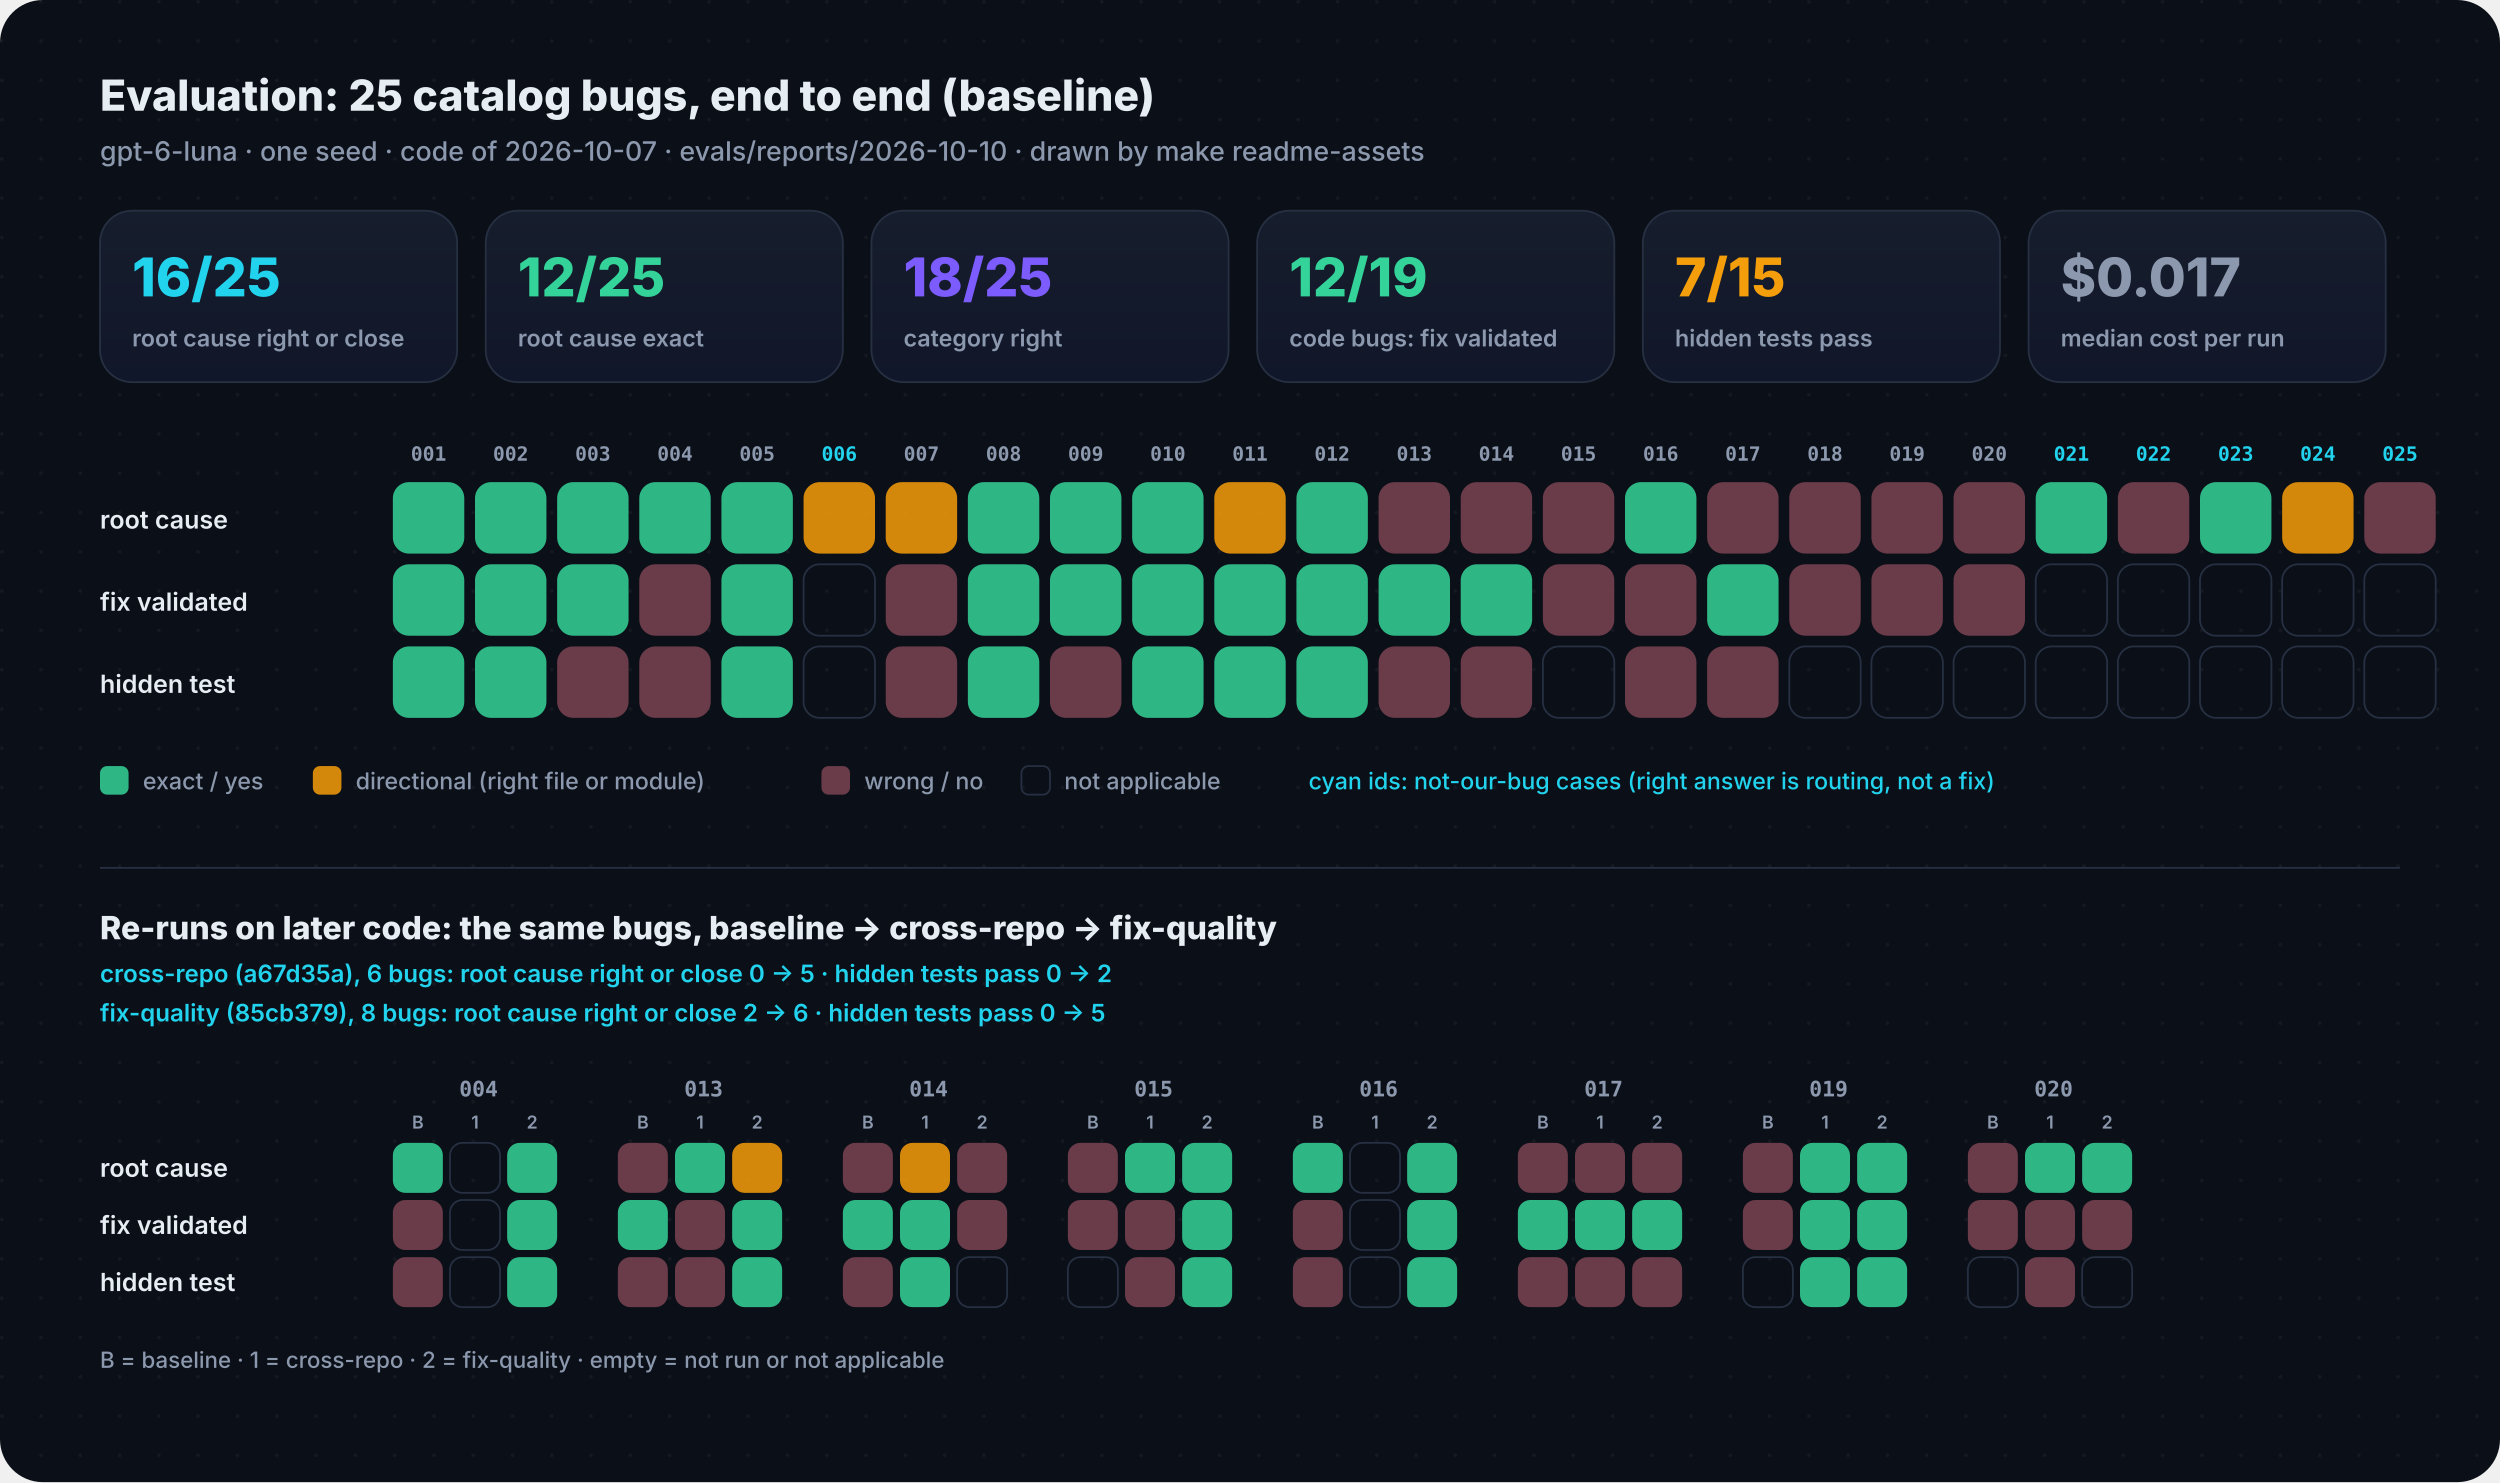
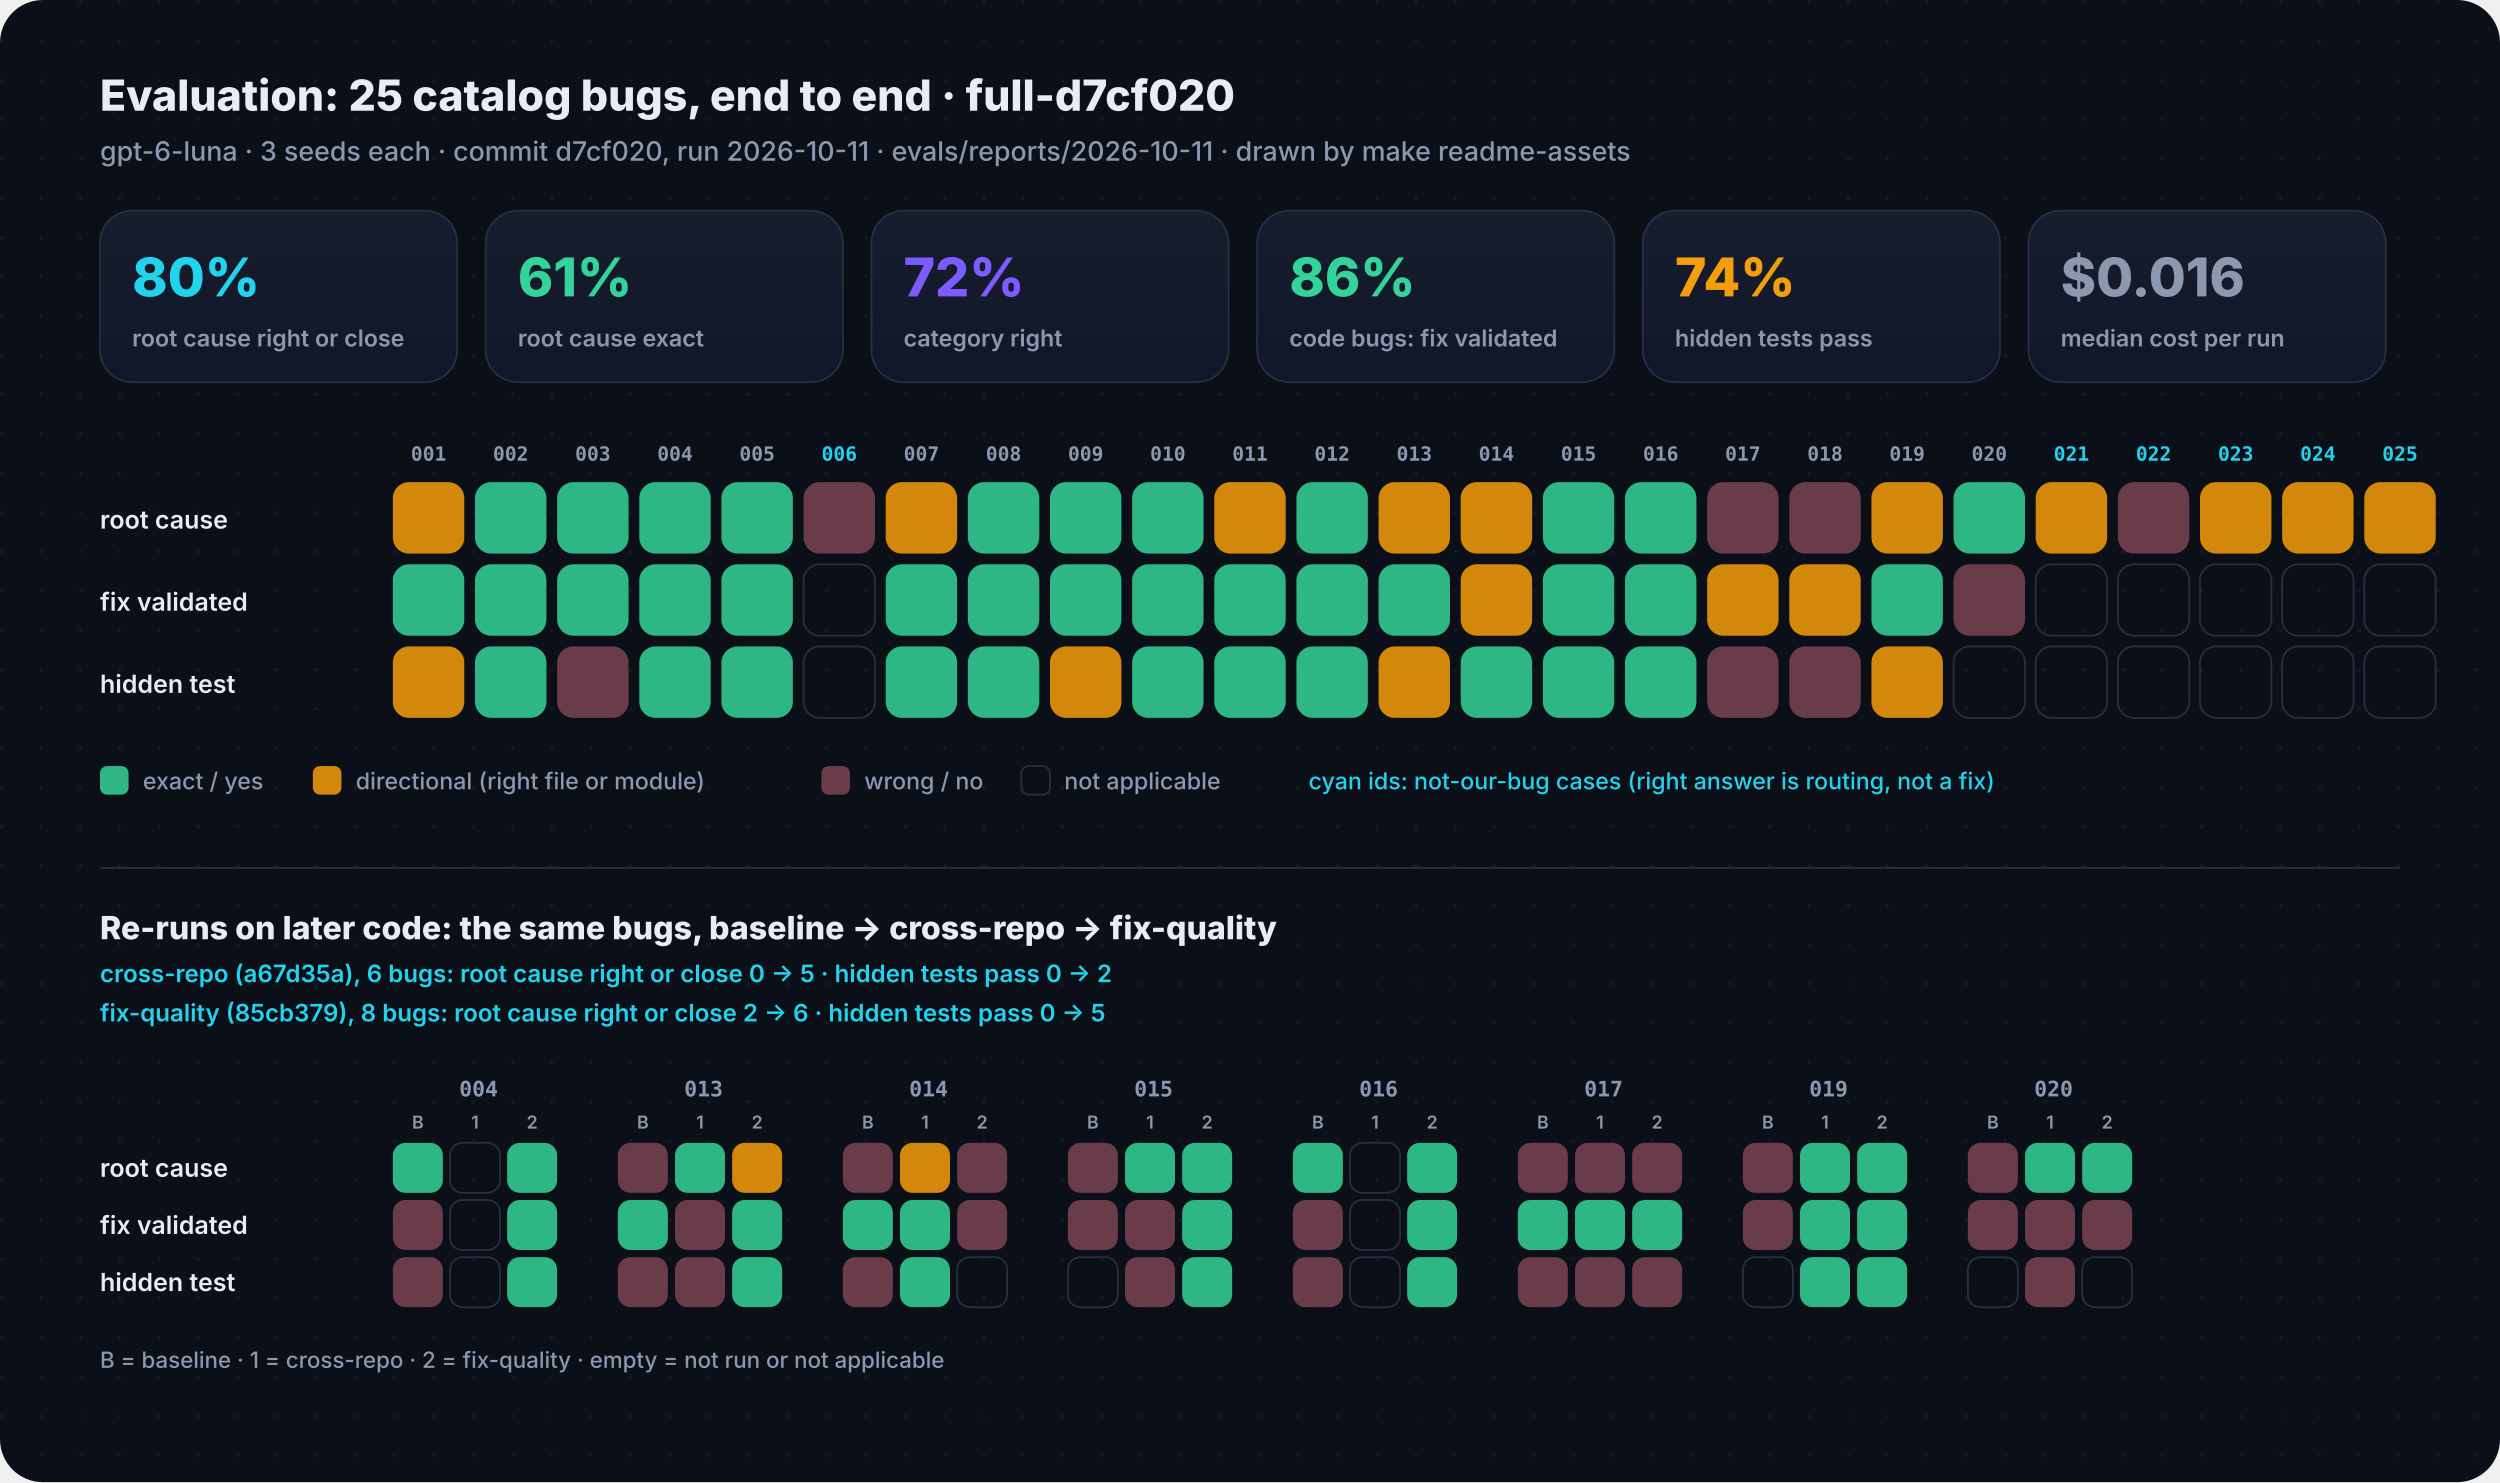
<svg xmlns="http://www.w3.org/2000/svg" width="1400" height="830" viewBox="0 0 1400 830" role="img">
  <style>@keyframes dash{to{stroke-dashoffset:-28}} .flow{stroke-dasharray:6 8;animation:dash 1.1s linear infinite}@keyframes pulse{0%,100%{opacity:.35}50%{opacity:1}} .pulse{animation:pulse 2.4s ease-in-out infinite}</style>
  <defs>
    <marker id="ah" viewBox="0 0 10 10" refX="9" refY="5" markerWidth="6" markerHeight="6" orient="auto">
      <path d="M0 1.5L8.5 5L0 8.5z" fill="#3A4560" />
    </marker>
    <pattern id="dots" width="22" height="22" patternUnits="userSpaceOnUse">
      <circle cx="1" cy="1" r="1" fill="#FFFFFF" fill-opacity=".045" />
    </pattern>
    <linearGradient id="cardg" x1="0" y1="0" x2="0" y2="1">
      <stop offset="0" stop-color="#161D2C" />
      <stop offset="1" stop-color="#11172A" />
    </linearGradient>
  </defs>
  <rect width="1400" height="830" rx="24" fill="#0B0F17" />
  <rect width="1400" height="830" rx="24" fill="url(#dots)" />
-   <text x="56" y="62" font-family="Inter, -apple-system, BlinkMacSystemFont, 'Segoe UI', Helvetica, Arial, sans-serif" font-size="24" font-weight="800" fill="#E6EDF3" text-anchor="start">Evaluation: 25 catalog bugs, end to end (baseline)</text>
-   <text x="56" y="90" font-family="Inter, -apple-system, BlinkMacSystemFont, 'Segoe UI', Helvetica, Arial, sans-serif" font-size="15" font-weight="500" fill="#8B98AD" text-anchor="start">gpt-6-luna · one seed · code of 2026-10-07 · evals/reports/2026-10-10 · drawn by make readme-assets</text>
+   <text x="56" y="62" font-family="Inter, -apple-system, BlinkMacSystemFont, 'Segoe UI', Helvetica, Arial, sans-serif" font-size="24" font-weight="800" fill="#E6EDF3" text-anchor="start">Evaluation: 25 catalog bugs, end to end · full-d7cf020</text>
+   <text x="56" y="90" font-family="Inter, -apple-system, BlinkMacSystemFont, 'Segoe UI', Helvetica, Arial, sans-serif" font-size="15" font-weight="500" fill="#8B98AD" text-anchor="start">gpt-6-luna · 3 seeds each · commit d7cf020, run 2026-10-11 · evals/reports/2026-10-11 · drawn by make readme-assets</text>
  <rect x="56" y="118" width="200" height="96" rx="18" fill="url(#cardg)" stroke="#263042" />
-   <text x="74" y="166" font-family="Inter, -apple-system, BlinkMacSystemFont, 'Segoe UI', Helvetica, Arial, sans-serif" font-size="30" font-weight="800" fill="#22D3EE" text-anchor="start">16/25</text>
+   <text x="74" y="166" font-family="Inter, -apple-system, BlinkMacSystemFont, 'Segoe UI', Helvetica, Arial, sans-serif" font-size="30" font-weight="800" fill="#22D3EE" text-anchor="start">80%</text>
  <text x="74" y="194" font-family="Inter, -apple-system, BlinkMacSystemFont, 'Segoe UI', Helvetica, Arial, sans-serif" font-size="13" font-weight="600" fill="#8B98AD" text-anchor="start">root cause right or close</text>
  <rect x="272" y="118" width="200" height="96" rx="18" fill="url(#cardg)" stroke="#263042" />
-   <text x="290" y="166" font-family="Inter, -apple-system, BlinkMacSystemFont, 'Segoe UI', Helvetica, Arial, sans-serif" font-size="30" font-weight="800" fill="#34D399" text-anchor="start">12/25</text>
+   <text x="290" y="166" font-family="Inter, -apple-system, BlinkMacSystemFont, 'Segoe UI', Helvetica, Arial, sans-serif" font-size="30" font-weight="800" fill="#34D399" text-anchor="start">61%</text>
  <text x="290" y="194" font-family="Inter, -apple-system, BlinkMacSystemFont, 'Segoe UI', Helvetica, Arial, sans-serif" font-size="13" font-weight="600" fill="#8B98AD" text-anchor="start">root cause exact</text>
  <rect x="488" y="118" width="200" height="96" rx="18" fill="url(#cardg)" stroke="#263042" />
-   <text x="506" y="166" font-family="Inter, -apple-system, BlinkMacSystemFont, 'Segoe UI', Helvetica, Arial, sans-serif" font-size="30" font-weight="800" fill="#7C5CFF" text-anchor="start">18/25</text>
+   <text x="506" y="166" font-family="Inter, -apple-system, BlinkMacSystemFont, 'Segoe UI', Helvetica, Arial, sans-serif" font-size="30" font-weight="800" fill="#7C5CFF" text-anchor="start">72%</text>
  <text x="506" y="194" font-family="Inter, -apple-system, BlinkMacSystemFont, 'Segoe UI', Helvetica, Arial, sans-serif" font-size="13" font-weight="600" fill="#8B98AD" text-anchor="start">category right</text>
  <rect x="704" y="118" width="200" height="96" rx="18" fill="url(#cardg)" stroke="#263042" />
-   <text x="722" y="166" font-family="Inter, -apple-system, BlinkMacSystemFont, 'Segoe UI', Helvetica, Arial, sans-serif" font-size="30" font-weight="800" fill="#34D399" text-anchor="start">12/19</text>
+   <text x="722" y="166" font-family="Inter, -apple-system, BlinkMacSystemFont, 'Segoe UI', Helvetica, Arial, sans-serif" font-size="30" font-weight="800" fill="#34D399" text-anchor="start">86%</text>
  <text x="722" y="194" font-family="Inter, -apple-system, BlinkMacSystemFont, 'Segoe UI', Helvetica, Arial, sans-serif" font-size="13" font-weight="600" fill="#8B98AD" text-anchor="start">code bugs: fix validated</text>
  <rect x="920" y="118" width="200" height="96" rx="18" fill="url(#cardg)" stroke="#263042" />
-   <text x="938" y="166" font-family="Inter, -apple-system, BlinkMacSystemFont, 'Segoe UI', Helvetica, Arial, sans-serif" font-size="30" font-weight="800" fill="#F59E0B" text-anchor="start">7/15</text>
+   <text x="938" y="166" font-family="Inter, -apple-system, BlinkMacSystemFont, 'Segoe UI', Helvetica, Arial, sans-serif" font-size="30" font-weight="800" fill="#F59E0B" text-anchor="start">74%</text>
  <text x="938" y="194" font-family="Inter, -apple-system, BlinkMacSystemFont, 'Segoe UI', Helvetica, Arial, sans-serif" font-size="13" font-weight="600" fill="#8B98AD" text-anchor="start">hidden tests pass</text>
  <rect x="1136" y="118" width="200" height="96" rx="18" fill="url(#cardg)" stroke="#263042" />
-   <text x="1154" y="166" font-family="Inter, -apple-system, BlinkMacSystemFont, 'Segoe UI', Helvetica, Arial, sans-serif" font-size="30" font-weight="800" fill="#8B98AD" text-anchor="start">$0.017</text>
+   <text x="1154" y="166" font-family="Inter, -apple-system, BlinkMacSystemFont, 'Segoe UI', Helvetica, Arial, sans-serif" font-size="30" font-weight="800" fill="#8B98AD" text-anchor="start">$0.016</text>
  <text x="1154" y="194" font-family="Inter, -apple-system, BlinkMacSystemFont, 'Segoe UI', Helvetica, Arial, sans-serif" font-size="13" font-weight="600" fill="#8B98AD" text-anchor="start">median cost per run</text>
  <text x="56" y="296" font-family="Inter, -apple-system, BlinkMacSystemFont, 'Segoe UI', Helvetica, Arial, sans-serif" font-size="14" font-weight="600" fill="#E6EDF3" text-anchor="start">root cause</text>
  <text x="56" y="342" font-family="Inter, -apple-system, BlinkMacSystemFont, 'Segoe UI', Helvetica, Arial, sans-serif" font-size="14" font-weight="600" fill="#E6EDF3" text-anchor="start">fix validated</text>
  <text x="56" y="388" font-family="Inter, -apple-system, BlinkMacSystemFont, 'Segoe UI', Helvetica, Arial, sans-serif" font-size="14" font-weight="600" fill="#E6EDF3" text-anchor="start">hidden test</text>
  <text x="240.0" y="258" font-family="'JetBrains Mono', SFMono-Regular, Menlo, Consolas, monospace" font-size="11" font-weight="600" fill="#8B98AD" text-anchor="middle">001</text>
-   <rect x="220" y="270" width="40" height="40" rx="9" fill="#34D399" fill-opacity=".85" />
+   <rect x="220" y="270" width="40" height="40" rx="9" fill="#F59E0B" fill-opacity=".85" />
  <rect x="220" y="316" width="40" height="40" rx="9" fill="#34D399" fill-opacity=".85" />
-   <rect x="220" y="362" width="40" height="40" rx="9" fill="#34D399" fill-opacity=".85" />
+   <rect x="220" y="362" width="40" height="40" rx="9" fill="#F59E0B" fill-opacity=".85" />
  <text x="286.0" y="258" font-family="'JetBrains Mono', SFMono-Regular, Menlo, Consolas, monospace" font-size="11" font-weight="600" fill="#8B98AD" text-anchor="middle">002</text>
  <rect x="266" y="270" width="40" height="40" rx="9" fill="#34D399" fill-opacity=".85" />
  <rect x="266" y="316" width="40" height="40" rx="9" fill="#34D399" fill-opacity=".85" />
  <rect x="266" y="362" width="40" height="40" rx="9" fill="#34D399" fill-opacity=".85" />
  <text x="332.0" y="258" font-family="'JetBrains Mono', SFMono-Regular, Menlo, Consolas, monospace" font-size="11" font-weight="600" fill="#8B98AD" text-anchor="middle">003</text>
  <rect x="312" y="270" width="40" height="40" rx="9" fill="#34D399" fill-opacity=".85" />
  <rect x="312" y="316" width="40" height="40" rx="9" fill="#34D399" fill-opacity=".85" />
  <rect x="312" y="362" width="40" height="40" rx="9" fill="#7A4352" fill-opacity=".85" />
  <text x="378.0" y="258" font-family="'JetBrains Mono', SFMono-Regular, Menlo, Consolas, monospace" font-size="11" font-weight="600" fill="#8B98AD" text-anchor="middle">004</text>
  <rect x="358" y="270" width="40" height="40" rx="9" fill="#34D399" fill-opacity=".85" />
-   <rect x="358" y="316" width="40" height="40" rx="9" fill="#7A4352" fill-opacity=".85" />
-   <rect x="358" y="362" width="40" height="40" rx="9" fill="#7A4352" fill-opacity=".85" />
+   <rect x="358" y="316" width="40" height="40" rx="9" fill="#34D399" fill-opacity=".85" />
+   <rect x="358" y="362" width="40" height="40" rx="9" fill="#34D399" fill-opacity=".85" />
  <text x="424.0" y="258" font-family="'JetBrains Mono', SFMono-Regular, Menlo, Consolas, monospace" font-size="11" font-weight="600" fill="#8B98AD" text-anchor="middle">005</text>
  <rect x="404" y="270" width="40" height="40" rx="9" fill="#34D399" fill-opacity=".85" />
  <rect x="404" y="316" width="40" height="40" rx="9" fill="#34D399" fill-opacity=".85" />
  <rect x="404" y="362" width="40" height="40" rx="9" fill="#34D399" fill-opacity=".85" />
  <text x="470.0" y="258" font-family="'JetBrains Mono', SFMono-Regular, Menlo, Consolas, monospace" font-size="11" font-weight="600" fill="#22D3EE" text-anchor="middle">006</text>
-   <rect x="450" y="270" width="40" height="40" rx="9" fill="#F59E0B" fill-opacity=".85" />
+   <rect x="450" y="270" width="40" height="40" rx="9" fill="#7A4352" fill-opacity=".85" />
  <rect x="450" y="316" width="40" height="40" rx="9" fill="none" stroke="#263042" />
  <rect x="450" y="362" width="40" height="40" rx="9" fill="none" stroke="#263042" />
  <text x="516.0" y="258" font-family="'JetBrains Mono', SFMono-Regular, Menlo, Consolas, monospace" font-size="11" font-weight="600" fill="#8B98AD" text-anchor="middle">007</text>
  <rect x="496" y="270" width="40" height="40" rx="9" fill="#F59E0B" fill-opacity=".85" />
-   <rect x="496" y="316" width="40" height="40" rx="9" fill="#7A4352" fill-opacity=".85" />
-   <rect x="496" y="362" width="40" height="40" rx="9" fill="#7A4352" fill-opacity=".85" />
+   <rect x="496" y="316" width="40" height="40" rx="9" fill="#34D399" fill-opacity=".85" />
+   <rect x="496" y="362" width="40" height="40" rx="9" fill="#34D399" fill-opacity=".85" />
  <text x="562.0" y="258" font-family="'JetBrains Mono', SFMono-Regular, Menlo, Consolas, monospace" font-size="11" font-weight="600" fill="#8B98AD" text-anchor="middle">008</text>
  <rect x="542" y="270" width="40" height="40" rx="9" fill="#34D399" fill-opacity=".85" />
  <rect x="542" y="316" width="40" height="40" rx="9" fill="#34D399" fill-opacity=".85" />
  <rect x="542" y="362" width="40" height="40" rx="9" fill="#34D399" fill-opacity=".85" />
  <text x="608.0" y="258" font-family="'JetBrains Mono', SFMono-Regular, Menlo, Consolas, monospace" font-size="11" font-weight="600" fill="#8B98AD" text-anchor="middle">009</text>
  <rect x="588" y="270" width="40" height="40" rx="9" fill="#34D399" fill-opacity=".85" />
  <rect x="588" y="316" width="40" height="40" rx="9" fill="#34D399" fill-opacity=".85" />
-   <rect x="588" y="362" width="40" height="40" rx="9" fill="#7A4352" fill-opacity=".85" />
+   <rect x="588" y="362" width="40" height="40" rx="9" fill="#F59E0B" fill-opacity=".85" />
  <text x="654.0" y="258" font-family="'JetBrains Mono', SFMono-Regular, Menlo, Consolas, monospace" font-size="11" font-weight="600" fill="#8B98AD" text-anchor="middle">010</text>
  <rect x="634" y="270" width="40" height="40" rx="9" fill="#34D399" fill-opacity=".85" />
  <rect x="634" y="316" width="40" height="40" rx="9" fill="#34D399" fill-opacity=".85" />
  <rect x="634" y="362" width="40" height="40" rx="9" fill="#34D399" fill-opacity=".85" />
  <text x="700.0" y="258" font-family="'JetBrains Mono', SFMono-Regular, Menlo, Consolas, monospace" font-size="11" font-weight="600" fill="#8B98AD" text-anchor="middle">011</text>
  <rect x="680" y="270" width="40" height="40" rx="9" fill="#F59E0B" fill-opacity=".85" />
  <rect x="680" y="316" width="40" height="40" rx="9" fill="#34D399" fill-opacity=".85" />
  <rect x="680" y="362" width="40" height="40" rx="9" fill="#34D399" fill-opacity=".85" />
  <text x="746.0" y="258" font-family="'JetBrains Mono', SFMono-Regular, Menlo, Consolas, monospace" font-size="11" font-weight="600" fill="#8B98AD" text-anchor="middle">012</text>
  <rect x="726" y="270" width="40" height="40" rx="9" fill="#34D399" fill-opacity=".85" />
  <rect x="726" y="316" width="40" height="40" rx="9" fill="#34D399" fill-opacity=".85" />
  <rect x="726" y="362" width="40" height="40" rx="9" fill="#34D399" fill-opacity=".85" />
  <text x="792.0" y="258" font-family="'JetBrains Mono', SFMono-Regular, Menlo, Consolas, monospace" font-size="11" font-weight="600" fill="#8B98AD" text-anchor="middle">013</text>
-   <rect x="772" y="270" width="40" height="40" rx="9" fill="#7A4352" fill-opacity=".85" />
+   <rect x="772" y="270" width="40" height="40" rx="9" fill="#F59E0B" fill-opacity=".85" />
  <rect x="772" y="316" width="40" height="40" rx="9" fill="#34D399" fill-opacity=".85" />
-   <rect x="772" y="362" width="40" height="40" rx="9" fill="#7A4352" fill-opacity=".85" />
+   <rect x="772" y="362" width="40" height="40" rx="9" fill="#F59E0B" fill-opacity=".85" />
  <text x="838.0" y="258" font-family="'JetBrains Mono', SFMono-Regular, Menlo, Consolas, monospace" font-size="11" font-weight="600" fill="#8B98AD" text-anchor="middle">014</text>
-   <rect x="818" y="270" width="40" height="40" rx="9" fill="#7A4352" fill-opacity=".85" />
-   <rect x="818" y="316" width="40" height="40" rx="9" fill="#34D399" fill-opacity=".85" />
-   <rect x="818" y="362" width="40" height="40" rx="9" fill="#7A4352" fill-opacity=".85" />
+   <rect x="818" y="270" width="40" height="40" rx="9" fill="#F59E0B" fill-opacity=".85" />
+   <rect x="818" y="316" width="40" height="40" rx="9" fill="#F59E0B" fill-opacity=".85" />
+   <rect x="818" y="362" width="40" height="40" rx="9" fill="#34D399" fill-opacity=".85" />
  <text x="884.0" y="258" font-family="'JetBrains Mono', SFMono-Regular, Menlo, Consolas, monospace" font-size="11" font-weight="600" fill="#8B98AD" text-anchor="middle">015</text>
-   <rect x="864" y="270" width="40" height="40" rx="9" fill="#7A4352" fill-opacity=".85" />
-   <rect x="864" y="316" width="40" height="40" rx="9" fill="#7A4352" fill-opacity=".85" />
-   <rect x="864" y="362" width="40" height="40" rx="9" fill="none" stroke="#263042" />
+   <rect x="864" y="270" width="40" height="40" rx="9" fill="#34D399" fill-opacity=".85" />
+   <rect x="864" y="316" width="40" height="40" rx="9" fill="#34D399" fill-opacity=".85" />
+   <rect x="864" y="362" width="40" height="40" rx="9" fill="#34D399" fill-opacity=".85" />
  <text x="930.0" y="258" font-family="'JetBrains Mono', SFMono-Regular, Menlo, Consolas, monospace" font-size="11" font-weight="600" fill="#8B98AD" text-anchor="middle">016</text>
  <rect x="910" y="270" width="40" height="40" rx="9" fill="#34D399" fill-opacity=".85" />
-   <rect x="910" y="316" width="40" height="40" rx="9" fill="#7A4352" fill-opacity=".85" />
-   <rect x="910" y="362" width="40" height="40" rx="9" fill="#7A4352" fill-opacity=".85" />
+   <rect x="910" y="316" width="40" height="40" rx="9" fill="#34D399" fill-opacity=".85" />
+   <rect x="910" y="362" width="40" height="40" rx="9" fill="#34D399" fill-opacity=".85" />
  <text x="976.0" y="258" font-family="'JetBrains Mono', SFMono-Regular, Menlo, Consolas, monospace" font-size="11" font-weight="600" fill="#8B98AD" text-anchor="middle">017</text>
  <rect x="956" y="270" width="40" height="40" rx="9" fill="#7A4352" fill-opacity=".85" />
-   <rect x="956" y="316" width="40" height="40" rx="9" fill="#34D399" fill-opacity=".85" />
+   <rect x="956" y="316" width="40" height="40" rx="9" fill="#F59E0B" fill-opacity=".85" />
  <rect x="956" y="362" width="40" height="40" rx="9" fill="#7A4352" fill-opacity=".85" />
  <text x="1022.0" y="258" font-family="'JetBrains Mono', SFMono-Regular, Menlo, Consolas, monospace" font-size="11" font-weight="600" fill="#8B98AD" text-anchor="middle">018</text>
  <rect x="1002" y="270" width="40" height="40" rx="9" fill="#7A4352" fill-opacity=".85" />
-   <rect x="1002" y="316" width="40" height="40" rx="9" fill="#7A4352" fill-opacity=".85" />
-   <rect x="1002" y="362" width="40" height="40" rx="9" fill="none" stroke="#263042" />
+   <rect x="1002" y="316" width="40" height="40" rx="9" fill="#F59E0B" fill-opacity=".85" />
+   <rect x="1002" y="362" width="40" height="40" rx="9" fill="#7A4352" fill-opacity=".85" />
  <text x="1068.0" y="258" font-family="'JetBrains Mono', SFMono-Regular, Menlo, Consolas, monospace" font-size="11" font-weight="600" fill="#8B98AD" text-anchor="middle">019</text>
-   <rect x="1048" y="270" width="40" height="40" rx="9" fill="#7A4352" fill-opacity=".85" />
-   <rect x="1048" y="316" width="40" height="40" rx="9" fill="#7A4352" fill-opacity=".85" />
-   <rect x="1048" y="362" width="40" height="40" rx="9" fill="none" stroke="#263042" />
+   <rect x="1048" y="270" width="40" height="40" rx="9" fill="#F59E0B" fill-opacity=".85" />
+   <rect x="1048" y="316" width="40" height="40" rx="9" fill="#34D399" fill-opacity=".85" />
+   <rect x="1048" y="362" width="40" height="40" rx="9" fill="#F59E0B" fill-opacity=".85" />
  <text x="1114.0" y="258" font-family="'JetBrains Mono', SFMono-Regular, Menlo, Consolas, monospace" font-size="11" font-weight="600" fill="#8B98AD" text-anchor="middle">020</text>
-   <rect x="1094" y="270" width="40" height="40" rx="9" fill="#7A4352" fill-opacity=".85" />
+   <rect x="1094" y="270" width="40" height="40" rx="9" fill="#34D399" fill-opacity=".85" />
  <rect x="1094" y="316" width="40" height="40" rx="9" fill="#7A4352" fill-opacity=".85" />
  <rect x="1094" y="362" width="40" height="40" rx="9" fill="none" stroke="#263042" />
  <text x="1160.0" y="258" font-family="'JetBrains Mono', SFMono-Regular, Menlo, Consolas, monospace" font-size="11" font-weight="600" fill="#22D3EE" text-anchor="middle">021</text>
-   <rect x="1140" y="270" width="40" height="40" rx="9" fill="#34D399" fill-opacity=".85" />
+   <rect x="1140" y="270" width="40" height="40" rx="9" fill="#F59E0B" fill-opacity=".85" />
  <rect x="1140" y="316" width="40" height="40" rx="9" fill="none" stroke="#263042" />
  <rect x="1140" y="362" width="40" height="40" rx="9" fill="none" stroke="#263042" />
  <text x="1206.0" y="258" font-family="'JetBrains Mono', SFMono-Regular, Menlo, Consolas, monospace" font-size="11" font-weight="600" fill="#22D3EE" text-anchor="middle">022</text>
  <rect x="1186" y="270" width="40" height="40" rx="9" fill="#7A4352" fill-opacity=".85" />
  <rect x="1186" y="316" width="40" height="40" rx="9" fill="none" stroke="#263042" />
  <rect x="1186" y="362" width="40" height="40" rx="9" fill="none" stroke="#263042" />
  <text x="1252.0" y="258" font-family="'JetBrains Mono', SFMono-Regular, Menlo, Consolas, monospace" font-size="11" font-weight="600" fill="#22D3EE" text-anchor="middle">023</text>
-   <rect x="1232" y="270" width="40" height="40" rx="9" fill="#34D399" fill-opacity=".85" />
+   <rect x="1232" y="270" width="40" height="40" rx="9" fill="#F59E0B" fill-opacity=".85" />
  <rect x="1232" y="316" width="40" height="40" rx="9" fill="none" stroke="#263042" />
  <rect x="1232" y="362" width="40" height="40" rx="9" fill="none" stroke="#263042" />
  <text x="1298.0" y="258" font-family="'JetBrains Mono', SFMono-Regular, Menlo, Consolas, monospace" font-size="11" font-weight="600" fill="#22D3EE" text-anchor="middle">024</text>
  <rect x="1278" y="270" width="40" height="40" rx="9" fill="#F59E0B" fill-opacity=".85" />
  <rect x="1278" y="316" width="40" height="40" rx="9" fill="none" stroke="#263042" />
  <rect x="1278" y="362" width="40" height="40" rx="9" fill="none" stroke="#263042" />
  <text x="1344.0" y="258" font-family="'JetBrains Mono', SFMono-Regular, Menlo, Consolas, monospace" font-size="11" font-weight="600" fill="#22D3EE" text-anchor="middle">025</text>
-   <rect x="1324" y="270" width="40" height="40" rx="9" fill="#7A4352" fill-opacity=".85" />
+   <rect x="1324" y="270" width="40" height="40" rx="9" fill="#F59E0B" fill-opacity=".85" />
  <rect x="1324" y="316" width="40" height="40" rx="9" fill="none" stroke="#263042" />
  <rect x="1324" y="362" width="40" height="40" rx="9" fill="none" stroke="#263042" />
  <rect x="56" y="429" width="16" height="16" rx="4" fill="#34D399" fill-opacity=".85" />
  <text x="80" y="442" font-family="Inter, -apple-system, BlinkMacSystemFont, 'Segoe UI', Helvetica, Arial, sans-serif" font-size="13" font-weight="500" fill="#8B98AD" text-anchor="start">exact / yes</text>
  <rect x="175.2" y="429" width="16" height="16" rx="4" fill="#F59E0B" fill-opacity=".85" />
  <text x="199.2" y="442" font-family="Inter, -apple-system, BlinkMacSystemFont, 'Segoe UI', Helvetica, Arial, sans-serif" font-size="13" font-weight="500" fill="#8B98AD" text-anchor="start">directional (right file or module)</text>
  <rect x="460.0" y="429" width="16" height="16" rx="4" fill="#7A4352" fill-opacity=".85" />
  <text x="484.0" y="442" font-family="Inter, -apple-system, BlinkMacSystemFont, 'Segoe UI', Helvetica, Arial, sans-serif" font-size="13" font-weight="500" fill="#8B98AD" text-anchor="start">wrong / no</text>
  <rect x="572.0" y="429" width="16" height="16" rx="4" fill="none" stroke="#263042" />
  <text x="596.0" y="442" font-family="Inter, -apple-system, BlinkMacSystemFont, 'Segoe UI', Helvetica, Arial, sans-serif" font-size="13" font-weight="500" fill="#8B98AD" text-anchor="start">not applicable</text>
  <text x="732.8" y="442" font-family="Inter, -apple-system, BlinkMacSystemFont, 'Segoe UI', Helvetica, Arial, sans-serif" font-size="13" font-weight="500" fill="#22D3EE" text-anchor="start">cyan ids: not-our-bug cases (right answer is routing, not a fix)</text>
  <line x1="56" y1="486" x2="1344" y2="486" stroke="#263042" />
  <text x="56" y="526" font-family="Inter, -apple-system, BlinkMacSystemFont, 'Segoe UI', Helvetica, Arial, sans-serif" font-size="18" font-weight="800" fill="#E6EDF3" text-anchor="start">Re-runs on later code: the same bugs, baseline → cross-repo → fix-quality</text>
  <text x="56" y="550" font-family="Inter, -apple-system, BlinkMacSystemFont, 'Segoe UI', Helvetica, Arial, sans-serif" font-size="13.5" font-weight="600" fill="#22D3EE" text-anchor="start">cross-repo (a67d35a), 6 bugs: root cause right or close 0 → 5  ·  hidden tests pass 0 → 2</text>
  <text x="56" y="572" font-family="Inter, -apple-system, BlinkMacSystemFont, 'Segoe UI', Helvetica, Arial, sans-serif" font-size="13.5" font-weight="600" fill="#22D3EE" text-anchor="start">fix-quality (85cb379), 8 bugs: root cause right or close 2 → 6  ·  hidden tests pass 0 → 5</text>
  <text x="56" y="659" font-family="Inter, -apple-system, BlinkMacSystemFont, 'Segoe UI', Helvetica, Arial, sans-serif" font-size="14" font-weight="600" fill="#E6EDF3" text-anchor="start">root cause</text>
  <text x="56" y="691" font-family="Inter, -apple-system, BlinkMacSystemFont, 'Segoe UI', Helvetica, Arial, sans-serif" font-size="14" font-weight="600" fill="#E6EDF3" text-anchor="start">fix validated</text>
  <text x="56" y="723" font-family="Inter, -apple-system, BlinkMacSystemFont, 'Segoe UI', Helvetica, Arial, sans-serif" font-size="14" font-weight="600" fill="#E6EDF3" text-anchor="start">hidden test</text>
  <text x="268.0" y="614" font-family="'JetBrains Mono', SFMono-Regular, Menlo, Consolas, monospace" font-size="12" font-weight="700" fill="#8B98AD" text-anchor="middle">004</text>
  <text x="234.0" y="632" font-family="Inter, -apple-system, BlinkMacSystemFont, 'Segoe UI', Helvetica, Arial, sans-serif" font-size="10" font-weight="600" fill="#8B98AD" text-anchor="middle">B</text>
  <rect x="220" y="640" width="28" height="28" rx="7" fill="#34D399" fill-opacity=".85" />
  <rect x="220" y="672" width="28" height="28" rx="7" fill="#7A4352" fill-opacity=".85" />
  <rect x="220" y="704" width="28" height="28" rx="7" fill="#7A4352" fill-opacity=".85" />
  <text x="266.0" y="632" font-family="Inter, -apple-system, BlinkMacSystemFont, 'Segoe UI', Helvetica, Arial, sans-serif" font-size="10" font-weight="600" fill="#8B98AD" text-anchor="middle">1</text>
  <rect x="252" y="640" width="28" height="28" rx="7" fill="none" stroke="#263042" />
  <rect x="252" y="672" width="28" height="28" rx="7" fill="none" stroke="#263042" />
  <rect x="252" y="704" width="28" height="28" rx="7" fill="none" stroke="#263042" />
  <text x="298.0" y="632" font-family="Inter, -apple-system, BlinkMacSystemFont, 'Segoe UI', Helvetica, Arial, sans-serif" font-size="10" font-weight="600" fill="#8B98AD" text-anchor="middle">2</text>
  <rect x="284" y="640" width="28" height="28" rx="7" fill="#34D399" fill-opacity=".85" />
  <rect x="284" y="672" width="28" height="28" rx="7" fill="#34D399" fill-opacity=".85" />
  <rect x="284" y="704" width="28" height="28" rx="7" fill="#34D399" fill-opacity=".85" />
  <text x="394.0" y="614" font-family="'JetBrains Mono', SFMono-Regular, Menlo, Consolas, monospace" font-size="12" font-weight="700" fill="#8B98AD" text-anchor="middle">013</text>
  <text x="360.0" y="632" font-family="Inter, -apple-system, BlinkMacSystemFont, 'Segoe UI', Helvetica, Arial, sans-serif" font-size="10" font-weight="600" fill="#8B98AD" text-anchor="middle">B</text>
  <rect x="346" y="640" width="28" height="28" rx="7" fill="#7A4352" fill-opacity=".85" />
  <rect x="346" y="672" width="28" height="28" rx="7" fill="#34D399" fill-opacity=".85" />
  <rect x="346" y="704" width="28" height="28" rx="7" fill="#7A4352" fill-opacity=".85" />
  <text x="392.0" y="632" font-family="Inter, -apple-system, BlinkMacSystemFont, 'Segoe UI', Helvetica, Arial, sans-serif" font-size="10" font-weight="600" fill="#8B98AD" text-anchor="middle">1</text>
  <rect x="378" y="640" width="28" height="28" rx="7" fill="#34D399" fill-opacity=".85" />
  <rect x="378" y="672" width="28" height="28" rx="7" fill="#7A4352" fill-opacity=".85" />
  <rect x="378" y="704" width="28" height="28" rx="7" fill="#7A4352" fill-opacity=".85" />
  <text x="424.0" y="632" font-family="Inter, -apple-system, BlinkMacSystemFont, 'Segoe UI', Helvetica, Arial, sans-serif" font-size="10" font-weight="600" fill="#8B98AD" text-anchor="middle">2</text>
  <rect x="410" y="640" width="28" height="28" rx="7" fill="#F59E0B" fill-opacity=".85" />
  <rect x="410" y="672" width="28" height="28" rx="7" fill="#34D399" fill-opacity=".85" />
  <rect x="410" y="704" width="28" height="28" rx="7" fill="#34D399" fill-opacity=".85" />
  <text x="520.0" y="614" font-family="'JetBrains Mono', SFMono-Regular, Menlo, Consolas, monospace" font-size="12" font-weight="700" fill="#8B98AD" text-anchor="middle">014</text>
  <text x="486.0" y="632" font-family="Inter, -apple-system, BlinkMacSystemFont, 'Segoe UI', Helvetica, Arial, sans-serif" font-size="10" font-weight="600" fill="#8B98AD" text-anchor="middle">B</text>
  <rect x="472" y="640" width="28" height="28" rx="7" fill="#7A4352" fill-opacity=".85" />
  <rect x="472" y="672" width="28" height="28" rx="7" fill="#34D399" fill-opacity=".85" />
  <rect x="472" y="704" width="28" height="28" rx="7" fill="#7A4352" fill-opacity=".85" />
  <text x="518.0" y="632" font-family="Inter, -apple-system, BlinkMacSystemFont, 'Segoe UI', Helvetica, Arial, sans-serif" font-size="10" font-weight="600" fill="#8B98AD" text-anchor="middle">1</text>
  <rect x="504" y="640" width="28" height="28" rx="7" fill="#F59E0B" fill-opacity=".85" />
  <rect x="504" y="672" width="28" height="28" rx="7" fill="#34D399" fill-opacity=".85" />
  <rect x="504" y="704" width="28" height="28" rx="7" fill="#34D399" fill-opacity=".85" />
  <text x="550.0" y="632" font-family="Inter, -apple-system, BlinkMacSystemFont, 'Segoe UI', Helvetica, Arial, sans-serif" font-size="10" font-weight="600" fill="#8B98AD" text-anchor="middle">2</text>
  <rect x="536" y="640" width="28" height="28" rx="7" fill="#7A4352" fill-opacity=".85" />
  <rect x="536" y="672" width="28" height="28" rx="7" fill="#7A4352" fill-opacity=".85" />
  <rect x="536" y="704" width="28" height="28" rx="7" fill="none" stroke="#263042" />
  <text x="646.0" y="614" font-family="'JetBrains Mono', SFMono-Regular, Menlo, Consolas, monospace" font-size="12" font-weight="700" fill="#8B98AD" text-anchor="middle">015</text>
  <text x="612.0" y="632" font-family="Inter, -apple-system, BlinkMacSystemFont, 'Segoe UI', Helvetica, Arial, sans-serif" font-size="10" font-weight="600" fill="#8B98AD" text-anchor="middle">B</text>
  <rect x="598" y="640" width="28" height="28" rx="7" fill="#7A4352" fill-opacity=".85" />
  <rect x="598" y="672" width="28" height="28" rx="7" fill="#7A4352" fill-opacity=".85" />
  <rect x="598" y="704" width="28" height="28" rx="7" fill="none" stroke="#263042" />
  <text x="644.0" y="632" font-family="Inter, -apple-system, BlinkMacSystemFont, 'Segoe UI', Helvetica, Arial, sans-serif" font-size="10" font-weight="600" fill="#8B98AD" text-anchor="middle">1</text>
  <rect x="630" y="640" width="28" height="28" rx="7" fill="#34D399" fill-opacity=".85" />
  <rect x="630" y="672" width="28" height="28" rx="7" fill="#7A4352" fill-opacity=".85" />
  <rect x="630" y="704" width="28" height="28" rx="7" fill="#7A4352" fill-opacity=".85" />
  <text x="676.0" y="632" font-family="Inter, -apple-system, BlinkMacSystemFont, 'Segoe UI', Helvetica, Arial, sans-serif" font-size="10" font-weight="600" fill="#8B98AD" text-anchor="middle">2</text>
  <rect x="662" y="640" width="28" height="28" rx="7" fill="#34D399" fill-opacity=".85" />
  <rect x="662" y="672" width="28" height="28" rx="7" fill="#34D399" fill-opacity=".85" />
  <rect x="662" y="704" width="28" height="28" rx="7" fill="#34D399" fill-opacity=".85" />
  <text x="772.0" y="614" font-family="'JetBrains Mono', SFMono-Regular, Menlo, Consolas, monospace" font-size="12" font-weight="700" fill="#8B98AD" text-anchor="middle">016</text>
  <text x="738.0" y="632" font-family="Inter, -apple-system, BlinkMacSystemFont, 'Segoe UI', Helvetica, Arial, sans-serif" font-size="10" font-weight="600" fill="#8B98AD" text-anchor="middle">B</text>
  <rect x="724" y="640" width="28" height="28" rx="7" fill="#34D399" fill-opacity=".85" />
  <rect x="724" y="672" width="28" height="28" rx="7" fill="#7A4352" fill-opacity=".85" />
  <rect x="724" y="704" width="28" height="28" rx="7" fill="#7A4352" fill-opacity=".85" />
  <text x="770.0" y="632" font-family="Inter, -apple-system, BlinkMacSystemFont, 'Segoe UI', Helvetica, Arial, sans-serif" font-size="10" font-weight="600" fill="#8B98AD" text-anchor="middle">1</text>
  <rect x="756" y="640" width="28" height="28" rx="7" fill="none" stroke="#263042" />
  <rect x="756" y="672" width="28" height="28" rx="7" fill="none" stroke="#263042" />
  <rect x="756" y="704" width="28" height="28" rx="7" fill="none" stroke="#263042" />
  <text x="802.0" y="632" font-family="Inter, -apple-system, BlinkMacSystemFont, 'Segoe UI', Helvetica, Arial, sans-serif" font-size="10" font-weight="600" fill="#8B98AD" text-anchor="middle">2</text>
  <rect x="788" y="640" width="28" height="28" rx="7" fill="#34D399" fill-opacity=".85" />
  <rect x="788" y="672" width="28" height="28" rx="7" fill="#34D399" fill-opacity=".85" />
  <rect x="788" y="704" width="28" height="28" rx="7" fill="#34D399" fill-opacity=".85" />
  <text x="898.0" y="614" font-family="'JetBrains Mono', SFMono-Regular, Menlo, Consolas, monospace" font-size="12" font-weight="700" fill="#8B98AD" text-anchor="middle">017</text>
  <text x="864.0" y="632" font-family="Inter, -apple-system, BlinkMacSystemFont, 'Segoe UI', Helvetica, Arial, sans-serif" font-size="10" font-weight="600" fill="#8B98AD" text-anchor="middle">B</text>
  <rect x="850" y="640" width="28" height="28" rx="7" fill="#7A4352" fill-opacity=".85" />
  <rect x="850" y="672" width="28" height="28" rx="7" fill="#34D399" fill-opacity=".85" />
  <rect x="850" y="704" width="28" height="28" rx="7" fill="#7A4352" fill-opacity=".85" />
  <text x="896.0" y="632" font-family="Inter, -apple-system, BlinkMacSystemFont, 'Segoe UI', Helvetica, Arial, sans-serif" font-size="10" font-weight="600" fill="#8B98AD" text-anchor="middle">1</text>
  <rect x="882" y="640" width="28" height="28" rx="7" fill="#7A4352" fill-opacity=".85" />
  <rect x="882" y="672" width="28" height="28" rx="7" fill="#34D399" fill-opacity=".85" />
  <rect x="882" y="704" width="28" height="28" rx="7" fill="#7A4352" fill-opacity=".85" />
  <text x="928.0" y="632" font-family="Inter, -apple-system, BlinkMacSystemFont, 'Segoe UI', Helvetica, Arial, sans-serif" font-size="10" font-weight="600" fill="#8B98AD" text-anchor="middle">2</text>
  <rect x="914" y="640" width="28" height="28" rx="7" fill="#7A4352" fill-opacity=".85" />
  <rect x="914" y="672" width="28" height="28" rx="7" fill="#34D399" fill-opacity=".85" />
  <rect x="914" y="704" width="28" height="28" rx="7" fill="#7A4352" fill-opacity=".85" />
  <text x="1024.0" y="614" font-family="'JetBrains Mono', SFMono-Regular, Menlo, Consolas, monospace" font-size="12" font-weight="700" fill="#8B98AD" text-anchor="middle">019</text>
  <text x="990.0" y="632" font-family="Inter, -apple-system, BlinkMacSystemFont, 'Segoe UI', Helvetica, Arial, sans-serif" font-size="10" font-weight="600" fill="#8B98AD" text-anchor="middle">B</text>
  <rect x="976" y="640" width="28" height="28" rx="7" fill="#7A4352" fill-opacity=".85" />
  <rect x="976" y="672" width="28" height="28" rx="7" fill="#7A4352" fill-opacity=".85" />
  <rect x="976" y="704" width="28" height="28" rx="7" fill="none" stroke="#263042" />
  <text x="1022.0" y="632" font-family="Inter, -apple-system, BlinkMacSystemFont, 'Segoe UI', Helvetica, Arial, sans-serif" font-size="10" font-weight="600" fill="#8B98AD" text-anchor="middle">1</text>
  <rect x="1008" y="640" width="28" height="28" rx="7" fill="#34D399" fill-opacity=".85" />
  <rect x="1008" y="672" width="28" height="28" rx="7" fill="#34D399" fill-opacity=".85" />
  <rect x="1008" y="704" width="28" height="28" rx="7" fill="#34D399" fill-opacity=".85" />
  <text x="1054.0" y="632" font-family="Inter, -apple-system, BlinkMacSystemFont, 'Segoe UI', Helvetica, Arial, sans-serif" font-size="10" font-weight="600" fill="#8B98AD" text-anchor="middle">2</text>
  <rect x="1040" y="640" width="28" height="28" rx="7" fill="#34D399" fill-opacity=".85" />
  <rect x="1040" y="672" width="28" height="28" rx="7" fill="#34D399" fill-opacity=".85" />
  <rect x="1040" y="704" width="28" height="28" rx="7" fill="#34D399" fill-opacity=".85" />
  <text x="1150.0" y="614" font-family="'JetBrains Mono', SFMono-Regular, Menlo, Consolas, monospace" font-size="12" font-weight="700" fill="#8B98AD" text-anchor="middle">020</text>
  <text x="1116.0" y="632" font-family="Inter, -apple-system, BlinkMacSystemFont, 'Segoe UI', Helvetica, Arial, sans-serif" font-size="10" font-weight="600" fill="#8B98AD" text-anchor="middle">B</text>
  <rect x="1102" y="640" width="28" height="28" rx="7" fill="#7A4352" fill-opacity=".85" />
  <rect x="1102" y="672" width="28" height="28" rx="7" fill="#7A4352" fill-opacity=".85" />
  <rect x="1102" y="704" width="28" height="28" rx="7" fill="none" stroke="#263042" />
  <text x="1148.0" y="632" font-family="Inter, -apple-system, BlinkMacSystemFont, 'Segoe UI', Helvetica, Arial, sans-serif" font-size="10" font-weight="600" fill="#8B98AD" text-anchor="middle">1</text>
  <rect x="1134" y="640" width="28" height="28" rx="7" fill="#34D399" fill-opacity=".85" />
  <rect x="1134" y="672" width="28" height="28" rx="7" fill="#7A4352" fill-opacity=".85" />
  <rect x="1134" y="704" width="28" height="28" rx="7" fill="#7A4352" fill-opacity=".85" />
  <text x="1180.0" y="632" font-family="Inter, -apple-system, BlinkMacSystemFont, 'Segoe UI', Helvetica, Arial, sans-serif" font-size="10" font-weight="600" fill="#8B98AD" text-anchor="middle">2</text>
  <rect x="1166" y="640" width="28" height="28" rx="7" fill="#34D399" fill-opacity=".85" />
  <rect x="1166" y="672" width="28" height="28" rx="7" fill="#7A4352" fill-opacity=".85" />
  <rect x="1166" y="704" width="28" height="28" rx="7" fill="none" stroke="#263042" />
  <text x="56" y="766" font-family="Inter, -apple-system, BlinkMacSystemFont, 'Segoe UI', Helvetica, Arial, sans-serif" font-size="12.5" font-weight="500" fill="#8B98AD" text-anchor="start">B = baseline  ·  1 = cross-repo  ·  2 = fix-quality  ·  empty = not run or not applicable</text>
</svg>
